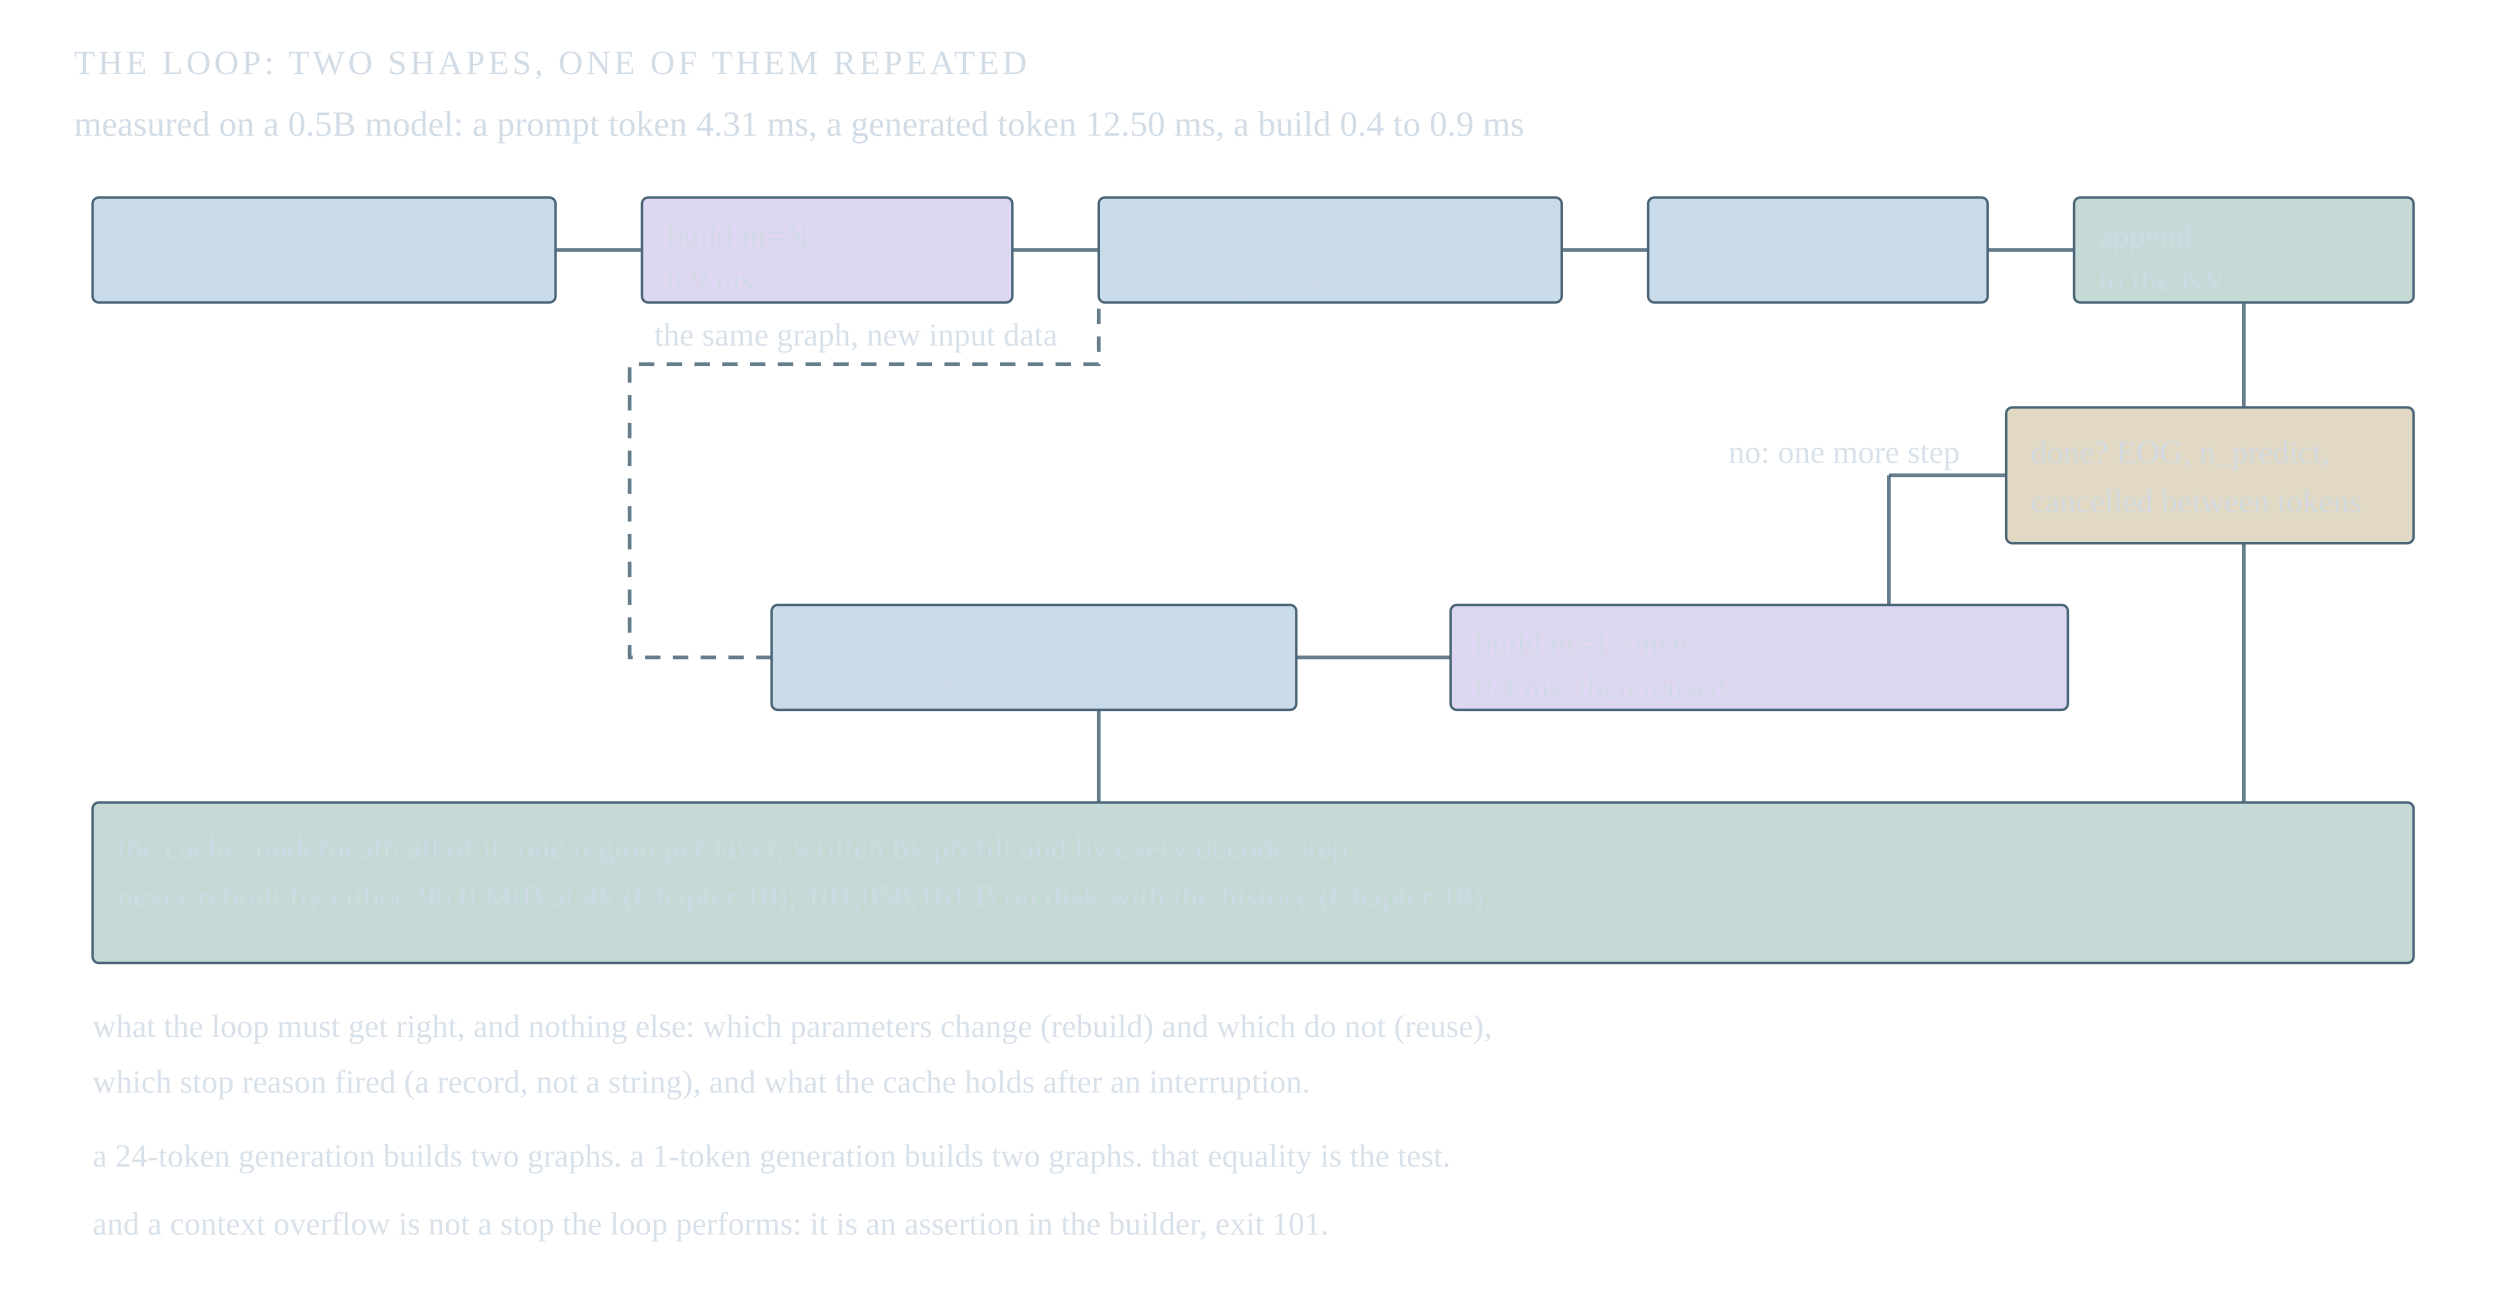
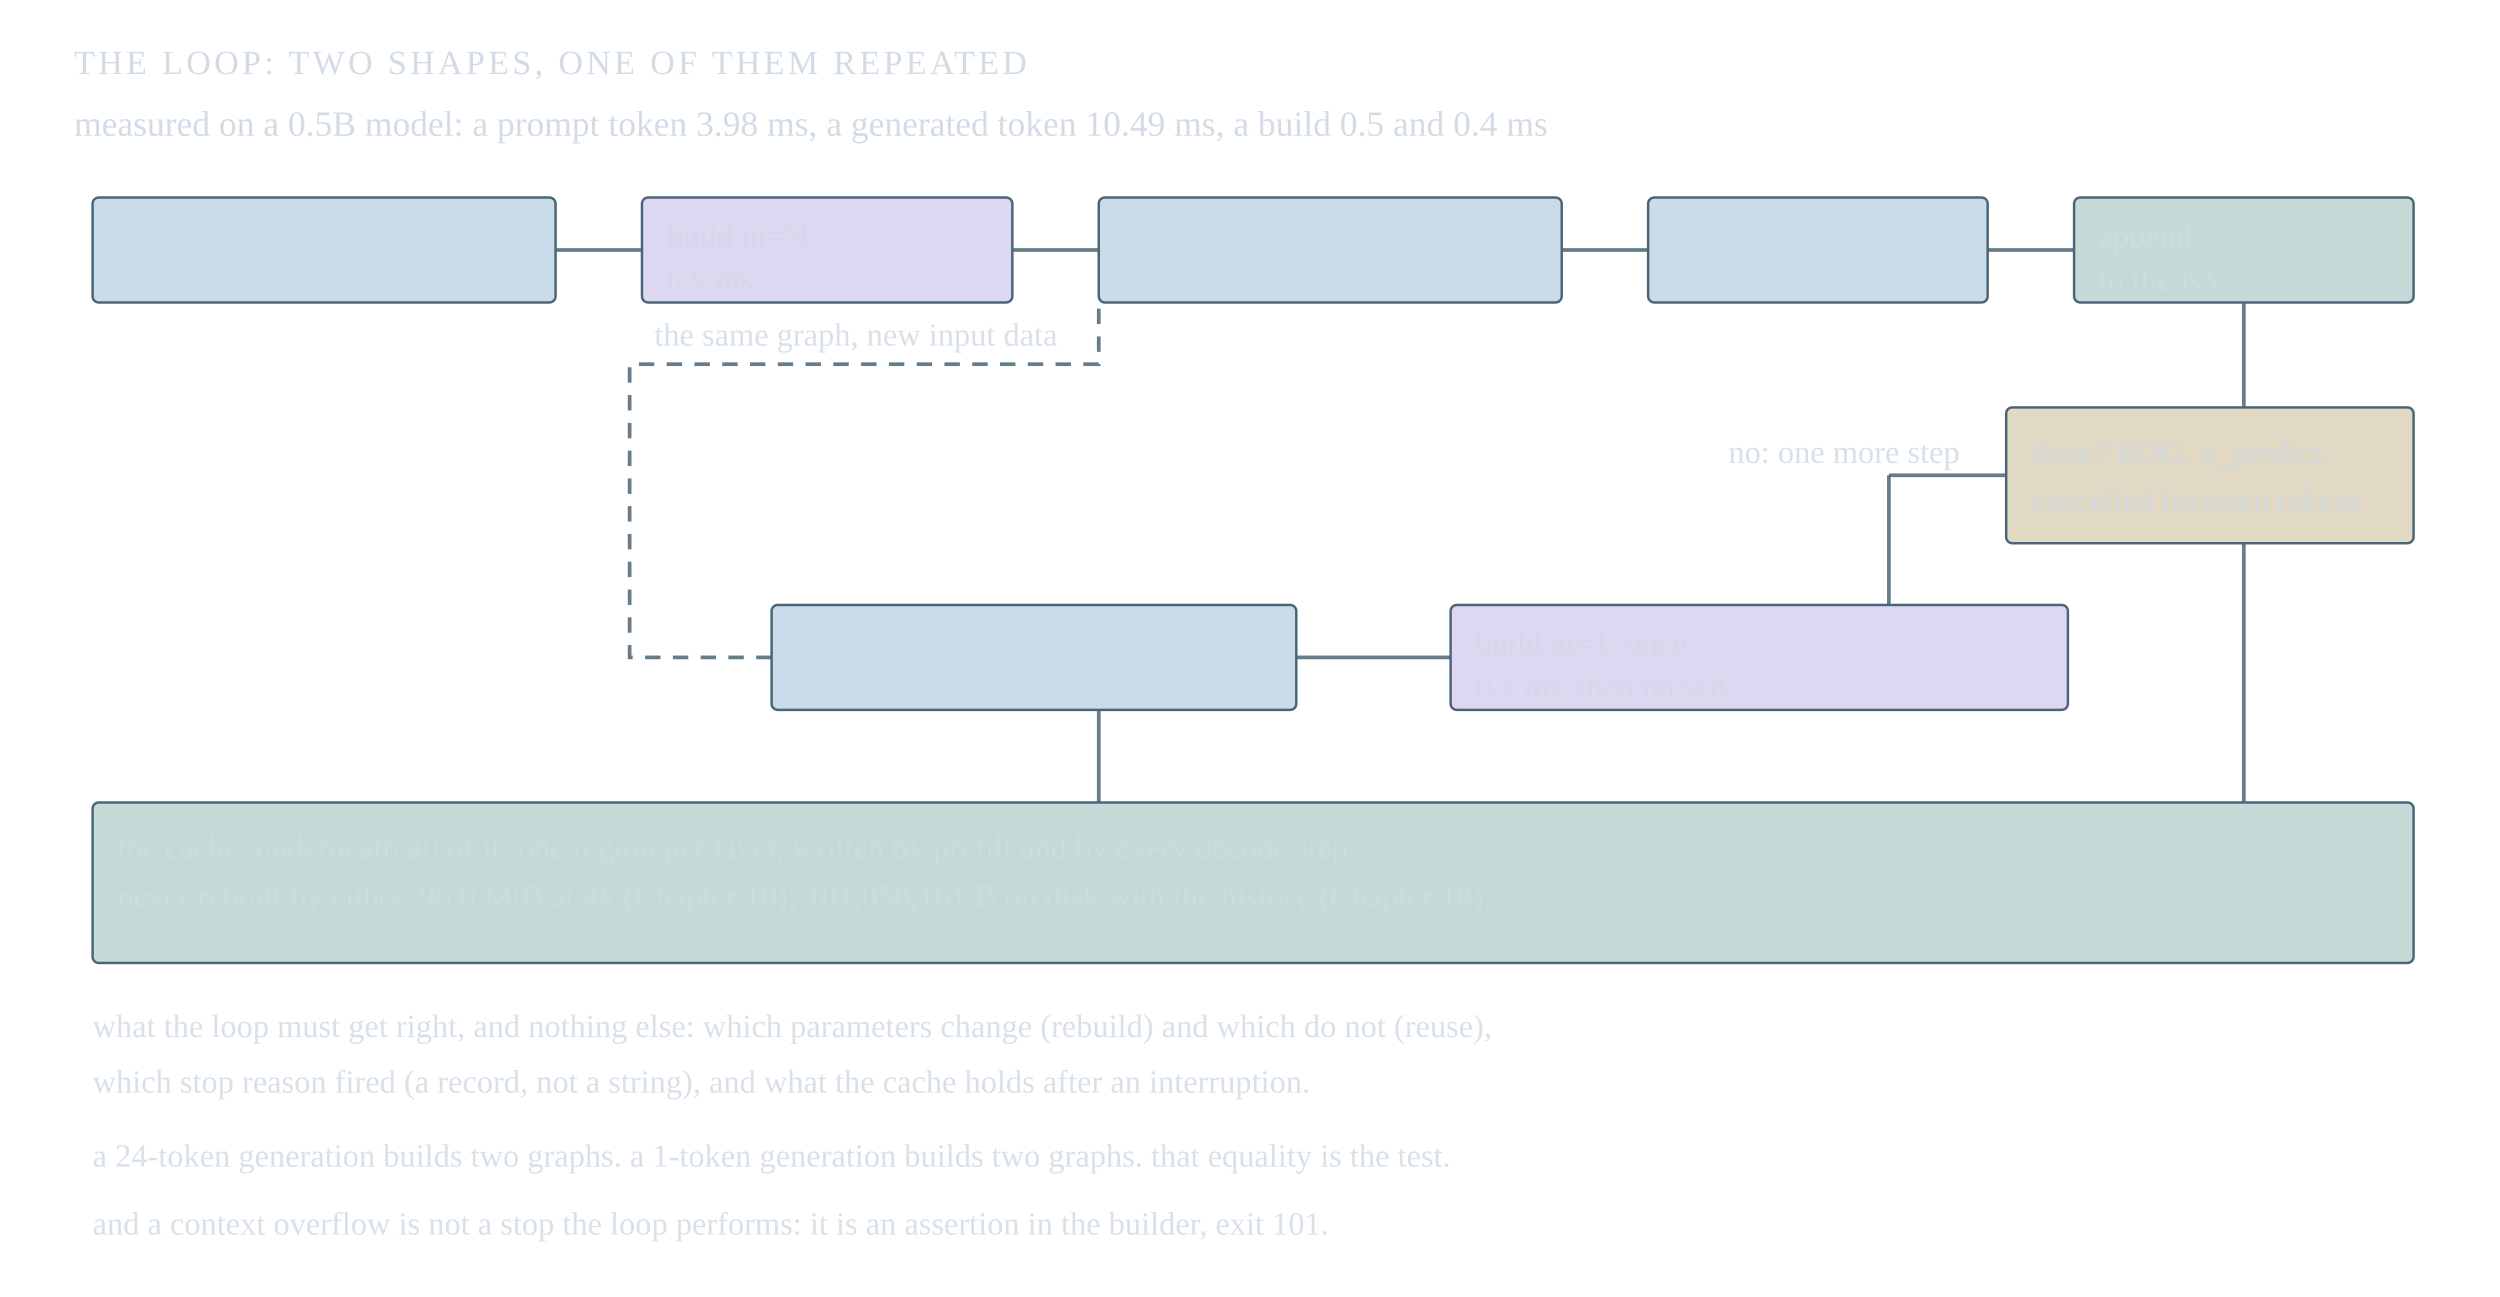
<svg xmlns="http://www.w3.org/2000/svg" viewBox="0 0 810 420" width="100%" style="max-width:100%;height:auto" role="img" aria-label="The generation loop. Prompt tokens are prefilled by one graph built for the prompt's shape, the last logits are sampled, and the token is appended to the cache. The first decode step builds a second graph for the shape of one token, and every later step reuses it. The loop ends on an end-of-generation token, on n_predict, or on cancellation between tokens, and the context limit is an assertion in the builder.">
  <style>
    .g-cap { fill: var(--fg, #cfdae5); font-size: 11px; letter-spacing: .10em; opacity: .94; }
    .g-s   { fill: var(--fg, #cfdae5); font-size: 11.5px; opacity: .94; }
    .g-m   { fill: var(--fg, #cfdae5); font-size: 10.5px; opacity: .82; }
    .fig-a-step { fill: #4d86b8; fill-opacity: .3; stroke: var(--quote-border, #4a6577); stroke-width: .8; }
    .fig-a-build { fill: #8f7ad1; fill-opacity: .3; stroke: var(--quote-border, #4a6577); stroke-width: .8; }
    .fig-a-kv { fill: #3f7f76; fill-opacity: .3; stroke: var(--quote-border, #4a6577); stroke-width: .8; }
    .fig-a-end { fill: #8a6a10; fill-opacity: .25; stroke: var(--quote-border, #4a6577); stroke-width: .8; }
    .g-link { stroke: var(--quote-border, #4a6577); stroke-width: 1.2; opacity: .85; }
    .g-loop { stroke: var(--quote-border, #4a6577); stroke-width: 1.2; stroke-dasharray: 5 4; opacity: .85; fill: none; }
  </style>
  <text class="g-cap" x="24" y="24">THE LOOP: TWO SHAPES, ONE OF THEM REPEATED</text>
-   <text class="g-s" x="24" y="44">measured on a 0.5B model: a prompt token 4.31 ms, a generated token 12.50 ms, a build 0.4 to 0.9 ms</text>
+   <text class="g-s" x="24" y="44">measured on a 0.5B model: a prompt token 3.98 ms, a generated token 10.49 ms, a build 0.5 and 0.4 ms</text>
  <rect x="30" y="64" width="150" height="34" rx="2" class="fig-a-step" />
  <text class="g-m" x="38" y="86">prompt tokens</text>
  <line class="g-link" x1="180" y1="81" x2="208" y2="81" />
  <rect x="208" y="64" width="120" height="34" rx="2" class="fig-a-build" />
  <text class="g-m" x="216" y="80">build nt=N</text>
  <text class="g-m" x="216" y="94">0.9 ms</text>
  <line class="g-link" x1="328" y1="81" x2="356" y2="81" />
  <rect x="356" y="64" width="150" height="34" rx="2" class="fig-a-step" />
  <text class="g-m" x="364" y="80">prefill: one pass</text>
-   <text class="g-m" x="364" y="94">4.31 ms per token</text>
+   <text class="g-m" x="364" y="94">3.98 ms per token</text>
  <line class="g-link" x1="506" y1="81" x2="534" y2="81" />
  <rect x="534" y="64" width="110" height="34" rx="2" class="fig-a-step" />
  <text class="g-m" x="542" y="80">sample</text>
  <text class="g-m" x="542" y="94">0.09 ms</text>
  <line class="g-link" x1="644" y1="81" x2="672" y2="81" />
  <rect x="672" y="64" width="110" height="34" rx="2" class="fig-a-kv" />
  <text class="g-m" x="680" y="80">append</text>
  <text class="g-m" x="680" y="94">to the KV</text>
  <line class="g-link" x1="727" y1="98" x2="727" y2="132" />
  <rect x="650" y="132" width="132" height="44" rx="2" class="fig-a-end" />
  <text class="g-m" x="658" y="150">done? EOG, n_predict,</text>
  <text class="g-m" x="658" y="166">cancelled between tokens</text>
  <line class="g-link" x1="650" y1="154" x2="612" y2="154" />
  <text class="g-m" x="560" y="150">no: one more step</text>
  <line class="g-link" x1="612" y1="154" x2="612" y2="196" />
  <rect x="470" y="196" width="200" height="34" rx="2" class="fig-a-build" />
  <text class="g-m" x="478" y="212">build nt=1, once</text>
  <text class="g-m" x="478" y="226">0.4 ms, then reused</text>
  <line class="g-link" x1="470" y1="213" x2="420" y2="213" />
  <rect x="250" y="196" width="170" height="34" rx="2" class="fig-a-step" />
  <text class="g-m" x="258" y="212">decode: one token</text>
-   <text class="g-m" x="258" y="226">12.50 ms, 99.2% forward</text>
+   <text class="g-m" x="258" y="226">10.49 ms, 99.2% forward</text>
  <path class="g-loop" d="M250 213 L204 213 L204 118 L300 118 L356 118 L356 98" />
  <text class="g-m" x="212" y="112">the same graph, new input data</text>
  <rect x="30" y="260" width="752" height="52" rx="2" class="fig-a-kv" />
  <text class="g-m" x="38" y="278">the cache, underneath all of it: one region per layer, written by prefill and by every decode step,</text>
  <text class="g-m" x="38" y="294">never rebuilt by either. 96.0 MiB at 4k (Chapter 10); 101,058,161 B on disk with the history (Chapter 18).</text>
  <line class="g-link" x1="356" y1="230" x2="356" y2="260" />
  <line class="g-link" x1="727" y1="176" x2="727" y2="260" />
  <text class="g-m" x="30" y="336">what the loop must get right, and nothing else: which parameters change (rebuild) and which do not (reuse),</text>
  <text class="g-m" x="30" y="354">which stop reason fired (a record, not a string), and what the cache holds after an interruption.</text>
  <text class="g-m" x="30" y="378">a 24-token generation builds two graphs. a 1-token generation builds two graphs. that equality is the test.</text>
  <text class="g-m" x="30" y="400">and a context overflow is not a stop the loop performs: it is an assertion in the builder, exit 101.</text>
</svg>
